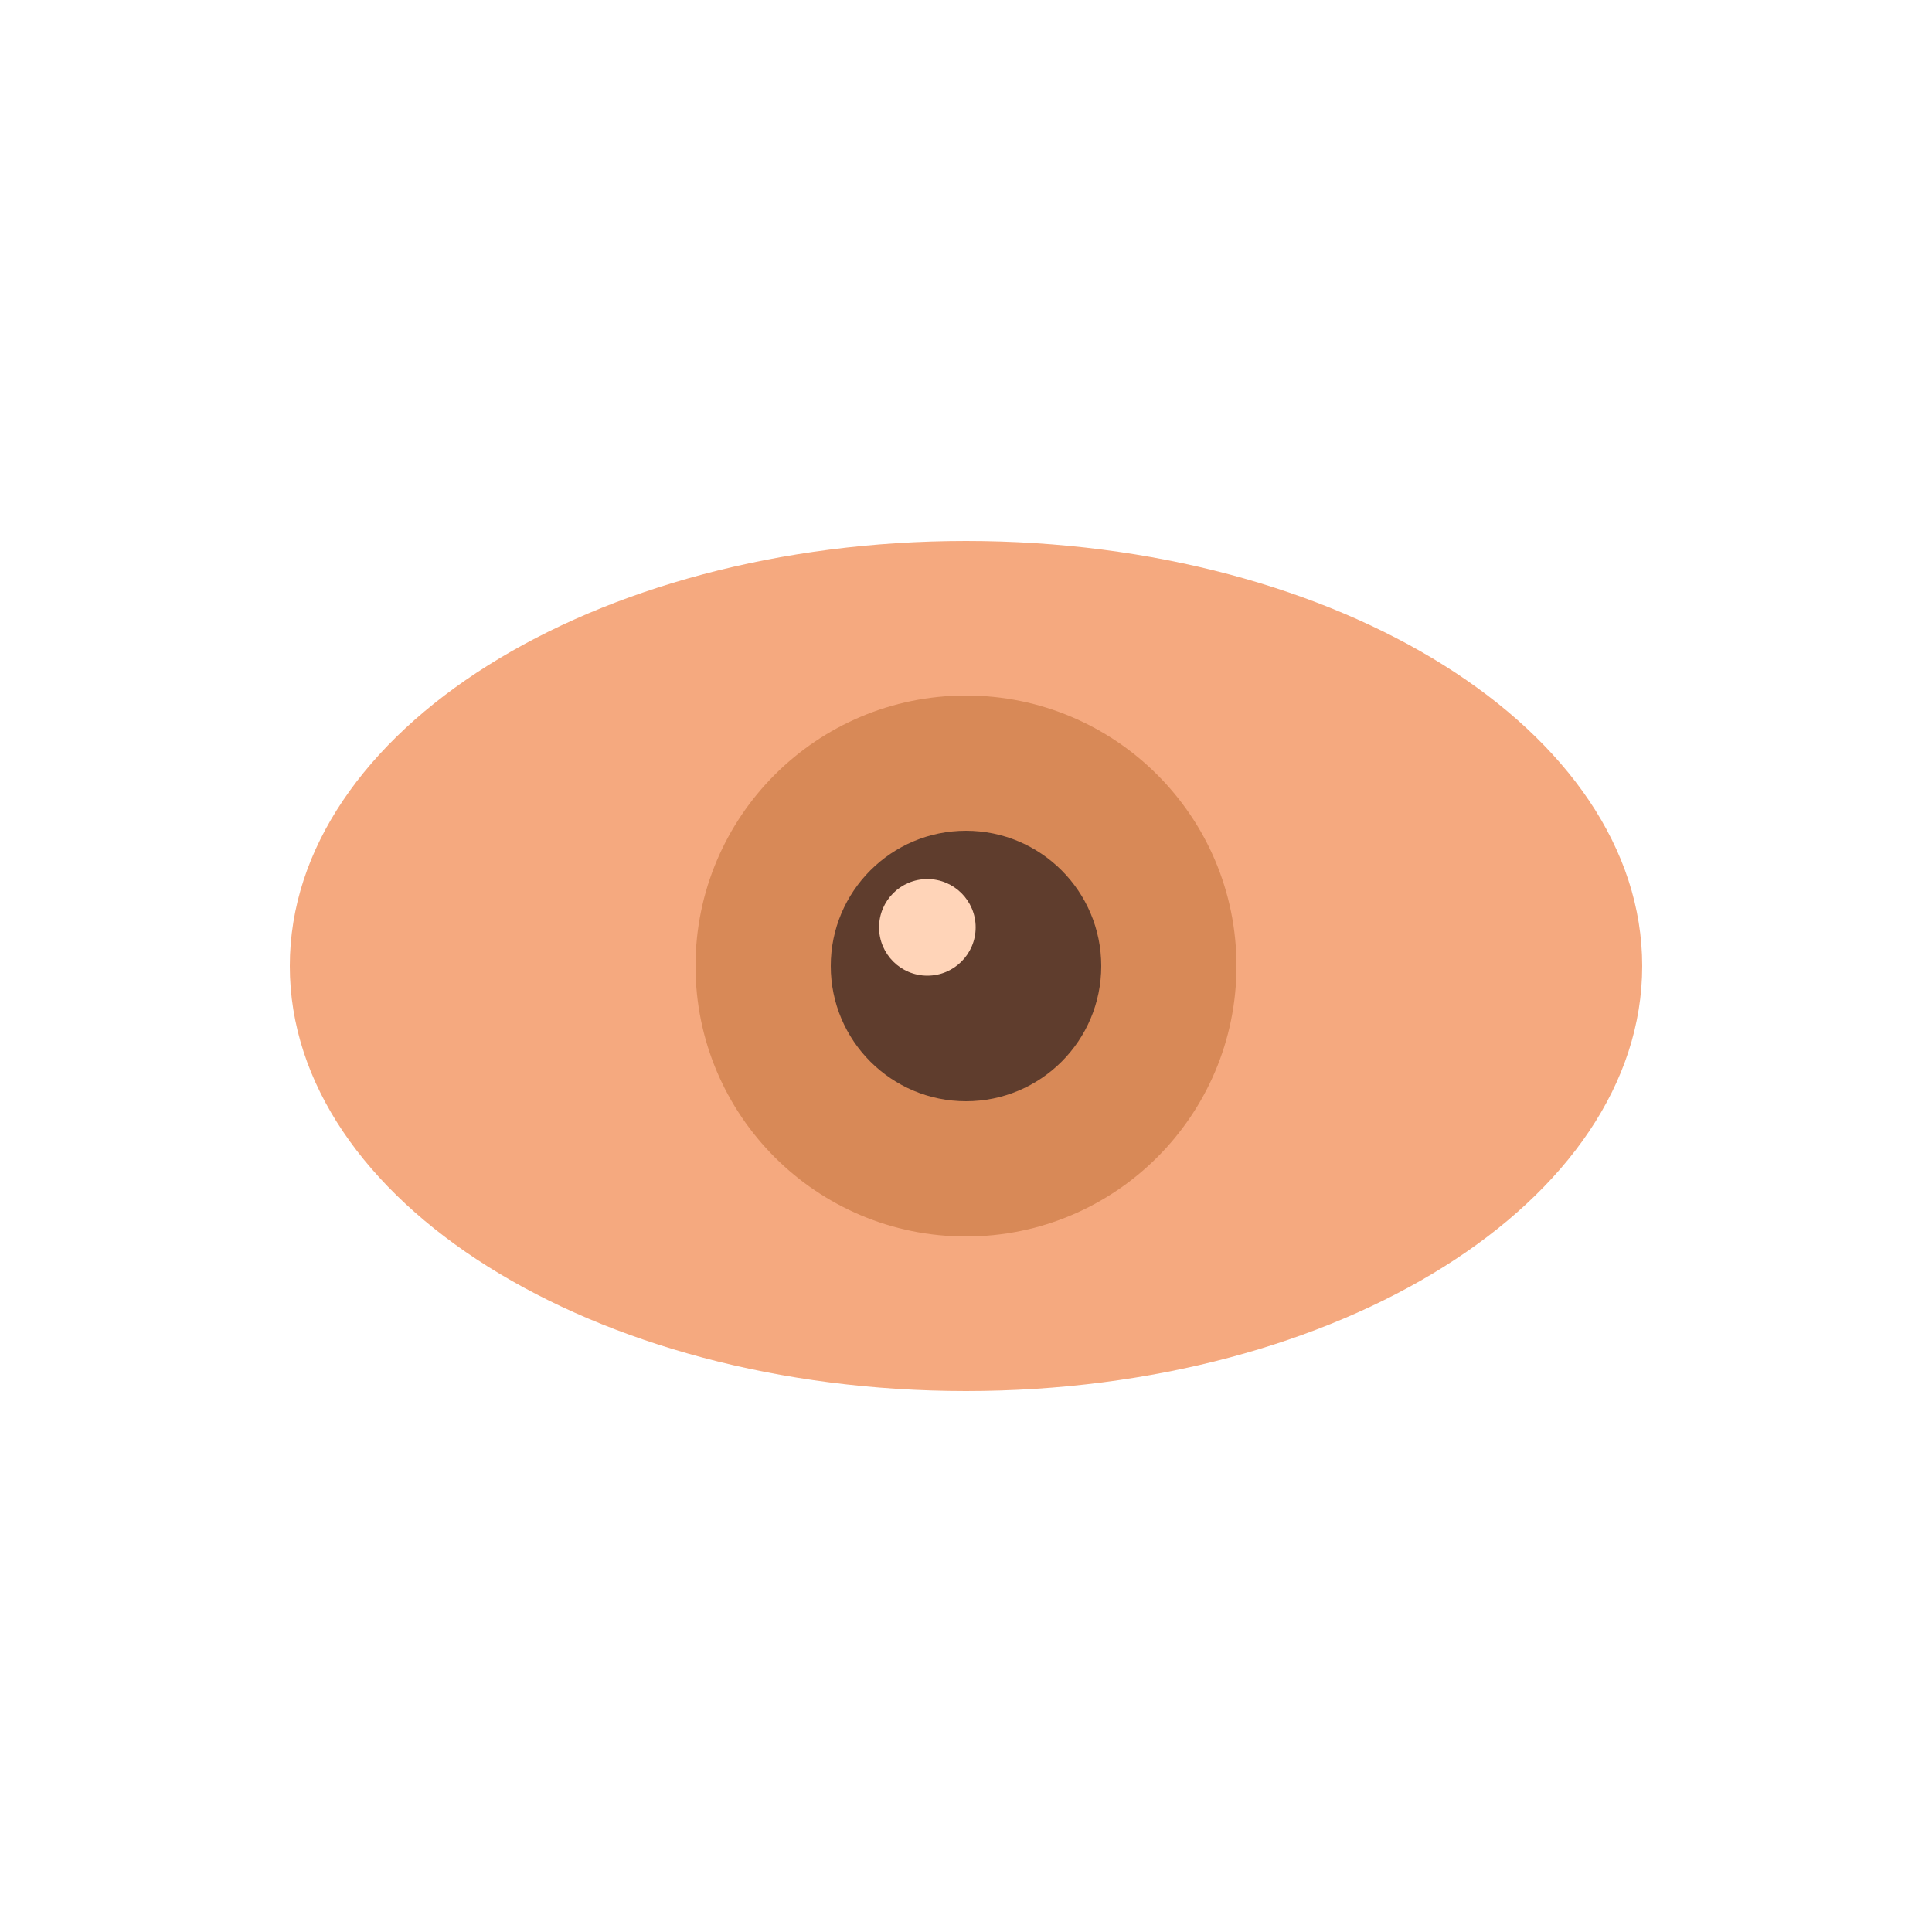
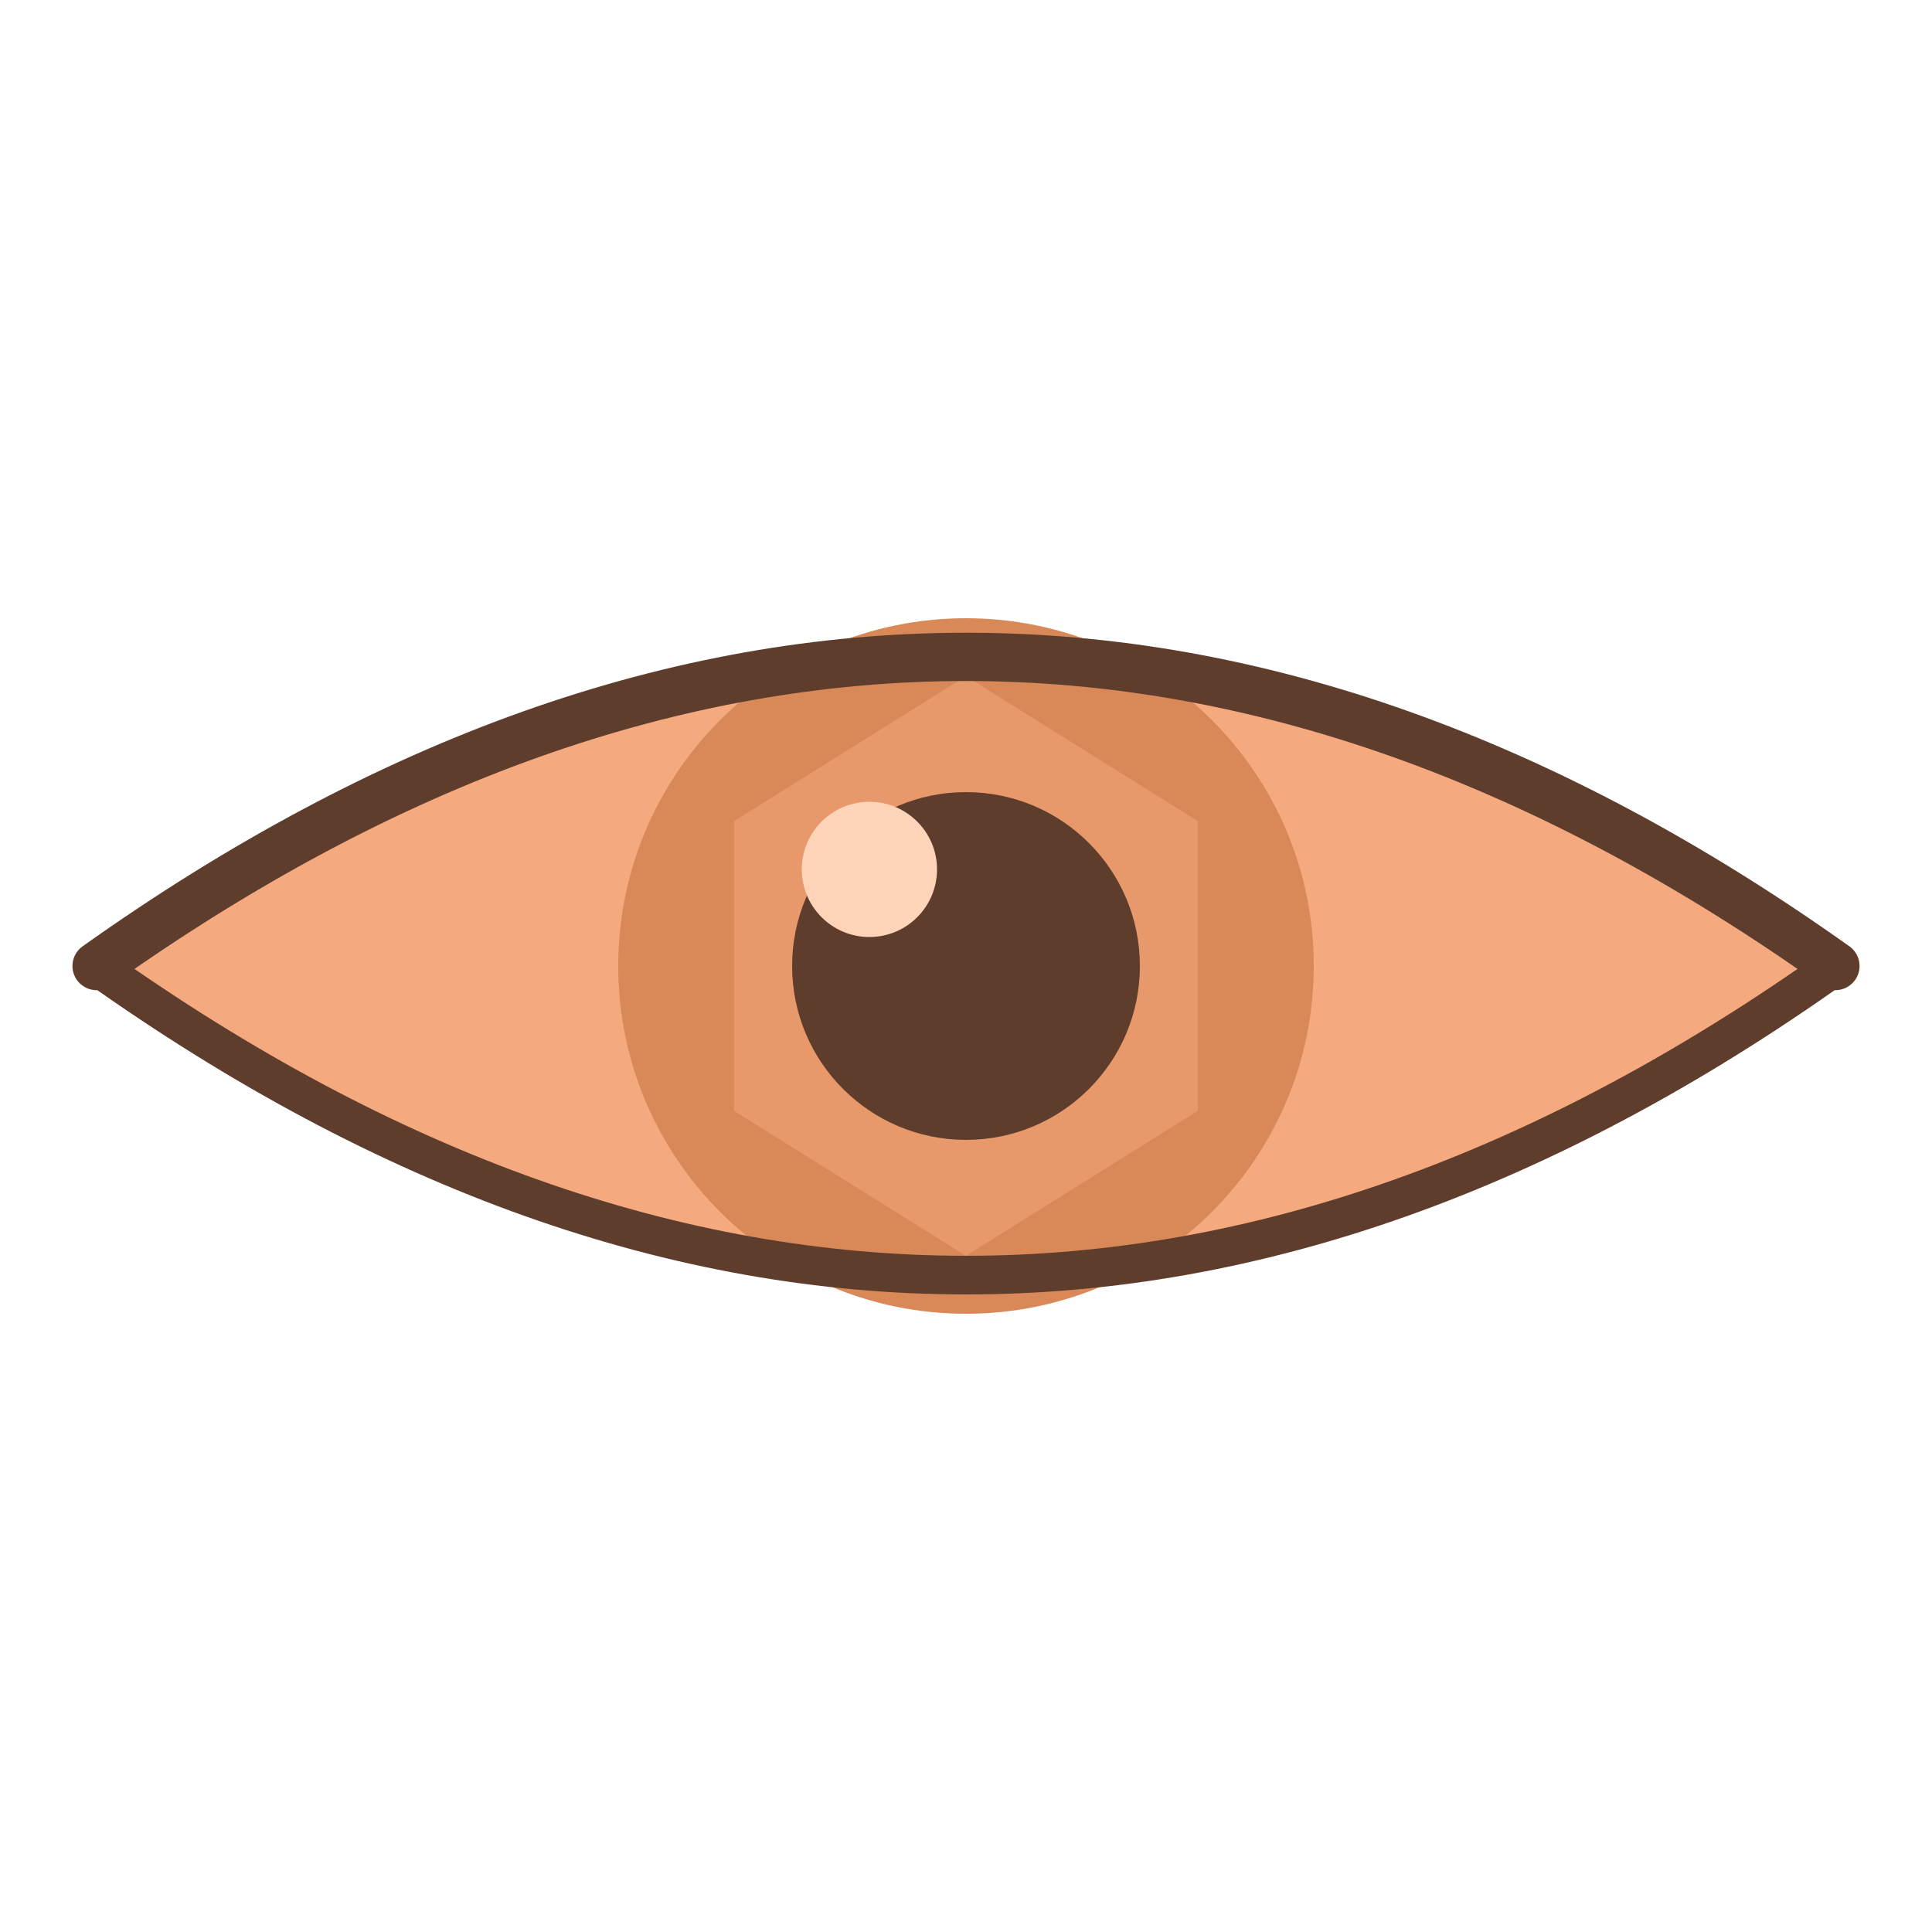
<svg xmlns="http://www.w3.org/2000/svg" viewBox="0 0 100 100">
-   <g id="oculus-simple">
-     <ellipse cx="50" cy="50" rx="35" ry="22" fill="#f5a97f" />
-     <circle cx="50" cy="50" r="14" fill="#d88957" />
-     <circle cx="50" cy="50" r="7" fill="#5f3d2d" />
-     <circle cx="48" cy="48" r="2.5" fill="#ffd4b8" />
-   </g>
+   <path d="M5,50 Q50,18 95,50 Q50,82 5,50 Z" fill="#f5a97f" />
+   <circle cx="50" cy="50" r="18" fill="#d88957" />
+   <polygon points="50,35 62,42.5 62,57.5 50,65 38,57.5 38,42.5" fill="#f5a97f" opacity="0.5" />
+   <circle cx="50" cy="50" r="9" fill="#5f3d2d" />
+   <circle cx="45" cy="45" r="3.5" fill="#ffd4b8" />
+   <path d="M5,50 Q50,18 95,50" stroke="#5f3d2d" stroke-width="2.5" fill="none" stroke-linecap="round" />
+   <path d="M5,50 Q50,82 95,50" stroke="#5f3d2d" stroke-width="2" fill="none" stroke-linecap="round" />
</svg>
